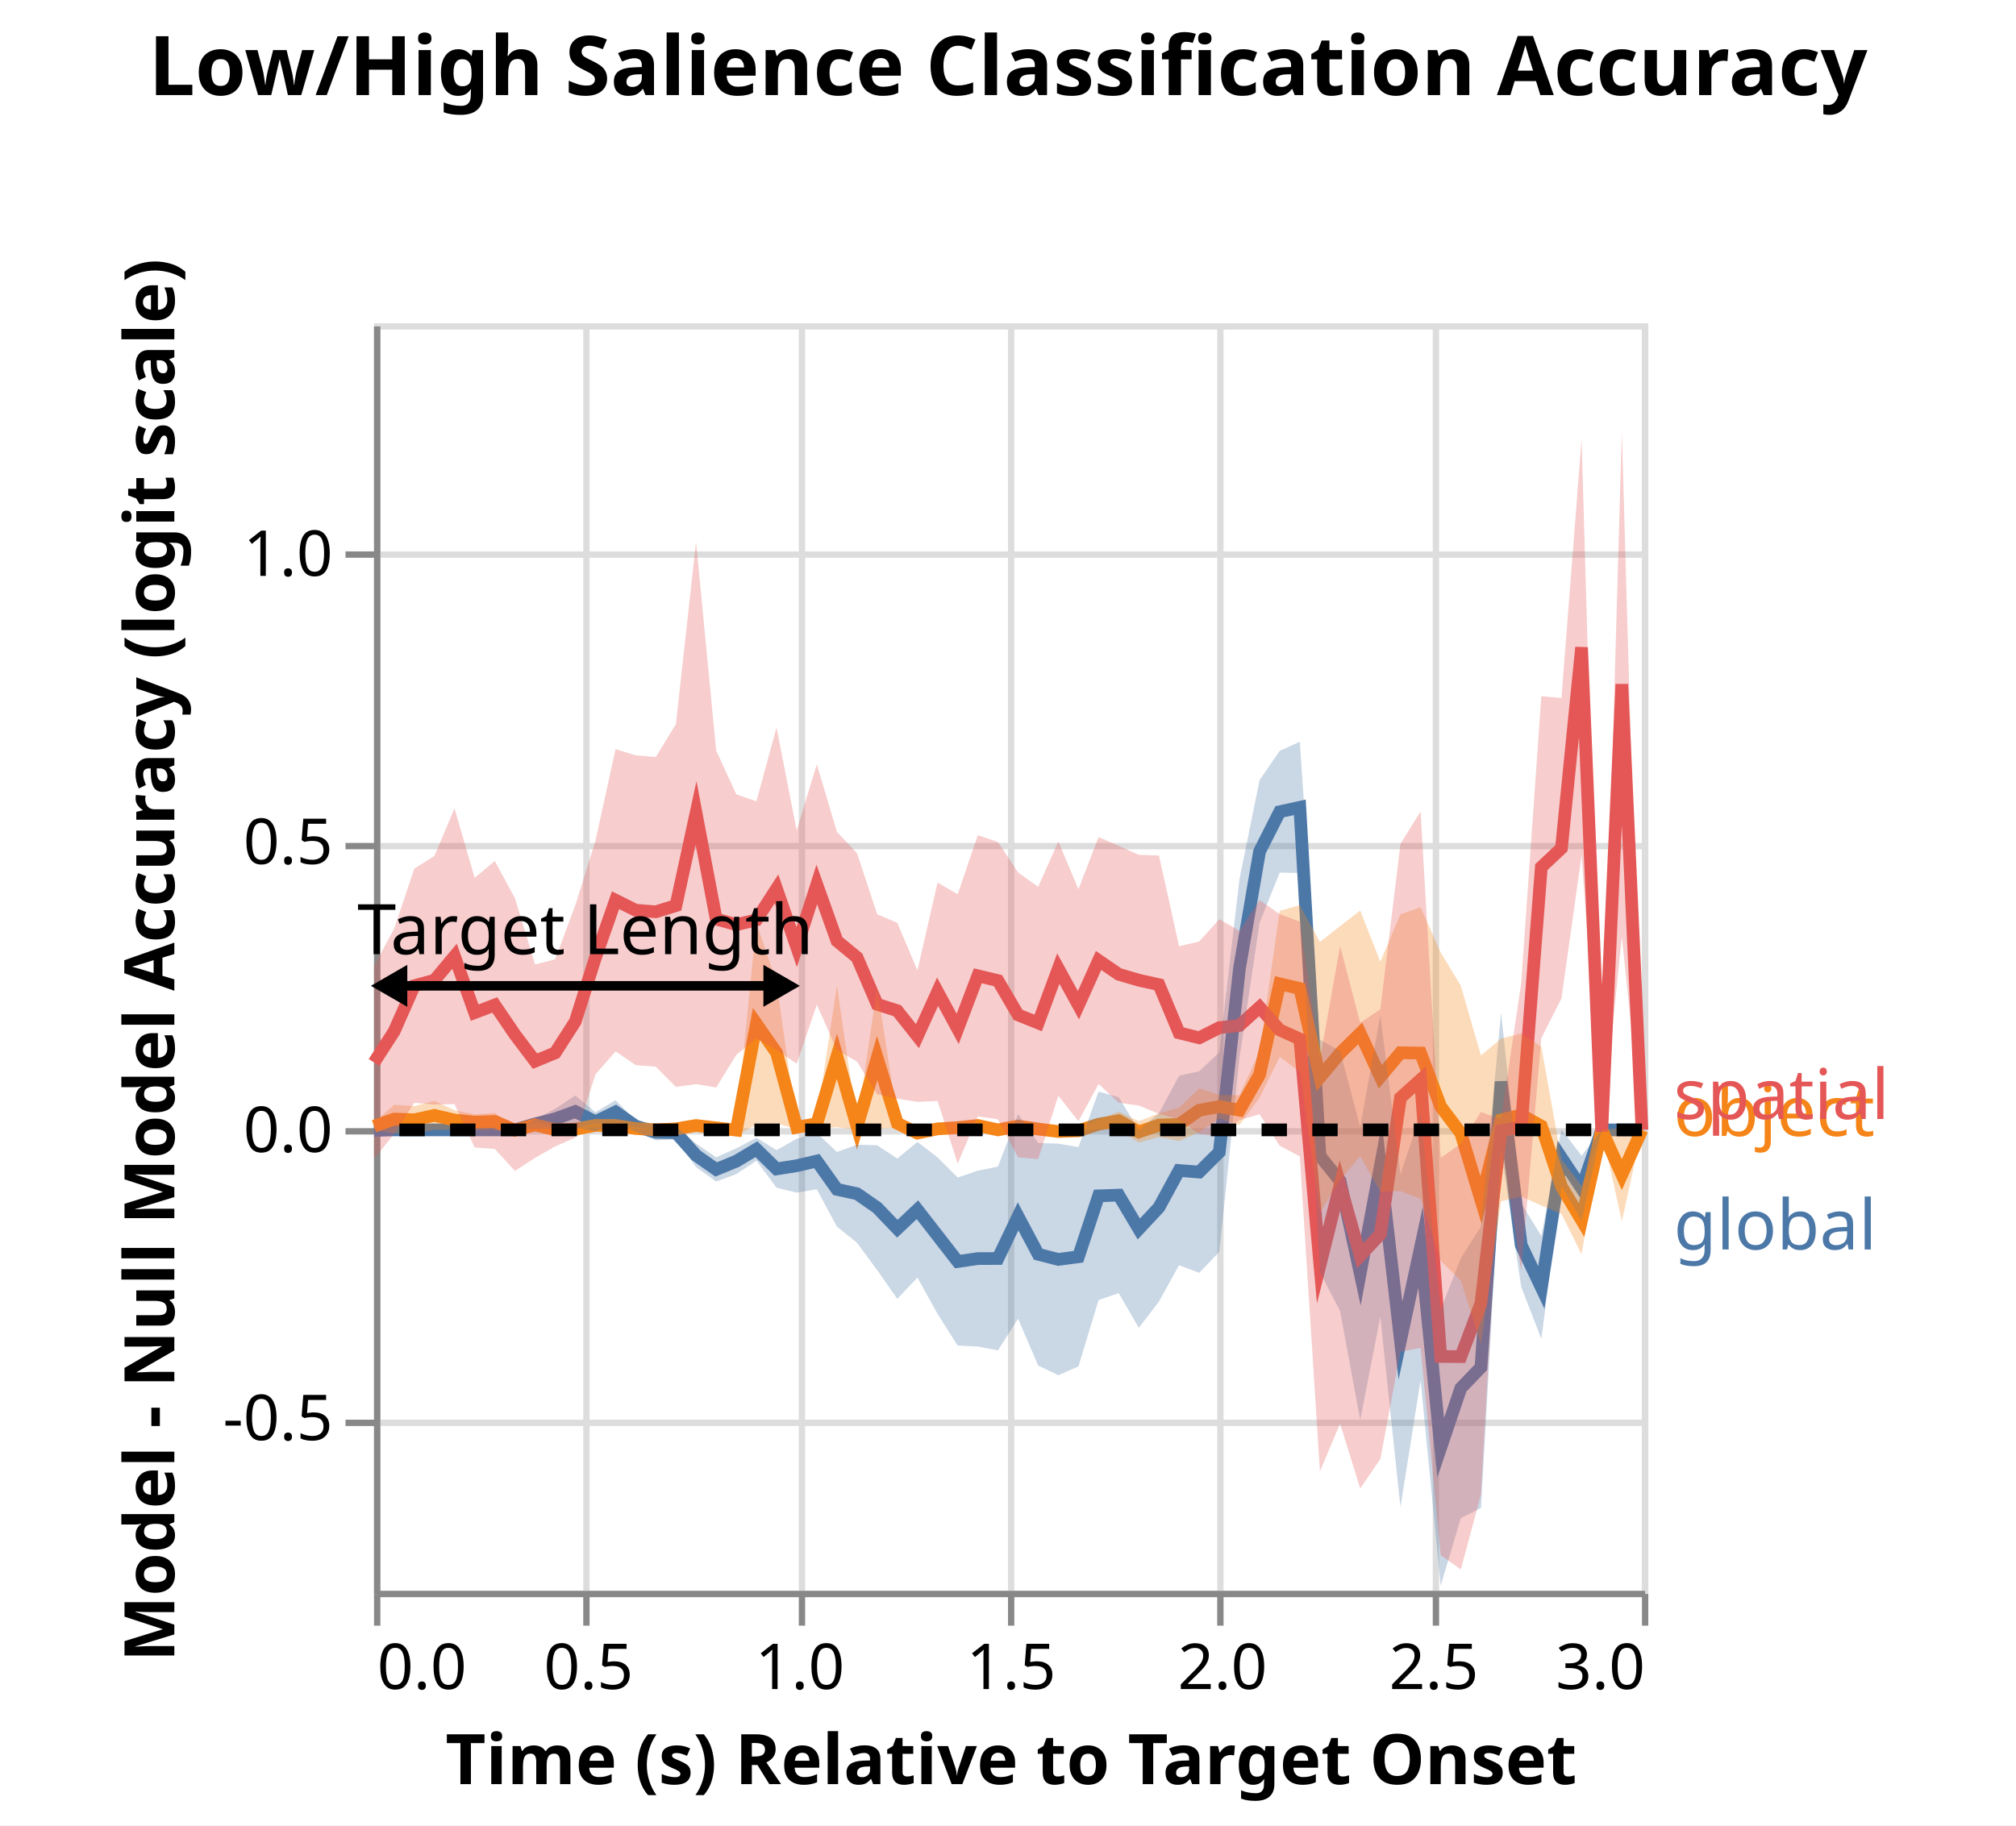
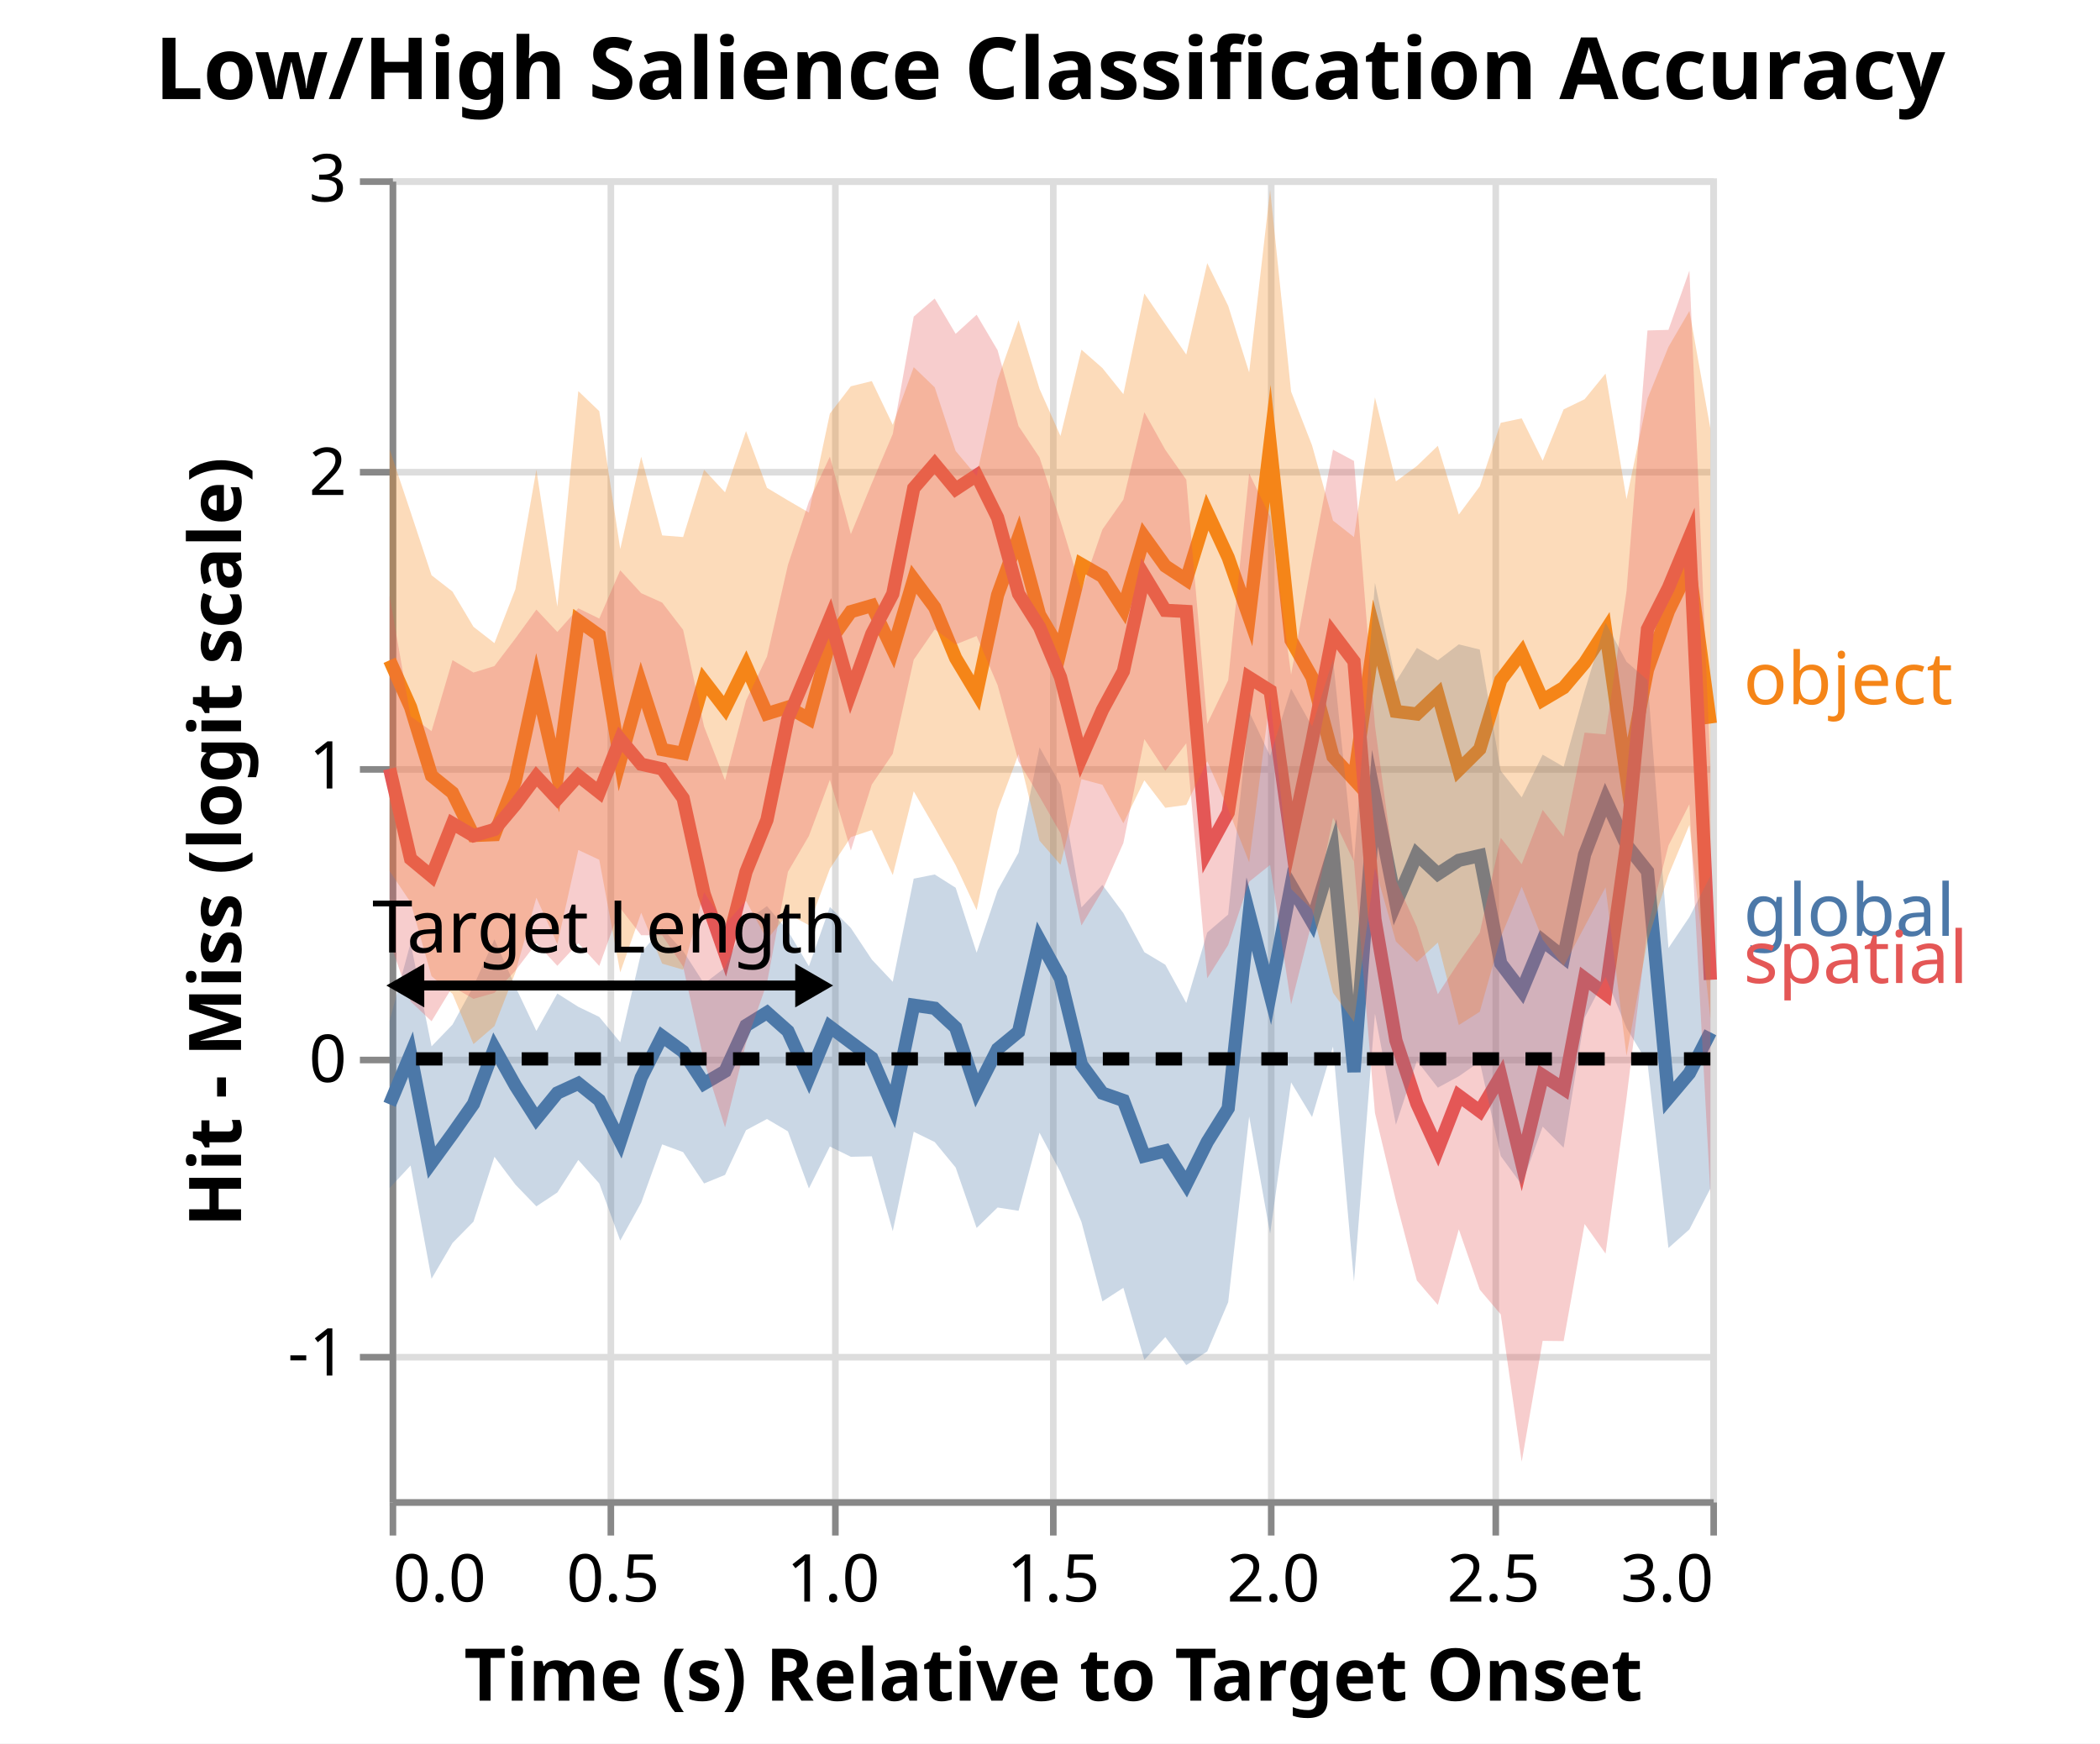
- <svg xmlns="http://www.w3.org/2000/svg" class="marks" width="318" height="288" viewBox="0 0 318 288" version="1.1">
-   <rect width="318" height="288" fill="white" />
-   <g fill="none" stroke-miterlimit="10" transform="translate(59,51)">
+ <svg xmlns="http://www.w3.org/2000/svg" class="marks" width="318" height="264" viewBox="0 0 318 264" version="1.1">
+   <rect width="318" height="264" fill="white" />
+   <g fill="none" stroke-miterlimit="10" transform="translate(59,27)">
    <g class="mark-group role-frame root" role="graphics-object" aria-roledescription="group mark container">
      <g transform="translate(0,0)">
        <path class="background" aria-hidden="true" d="M0.5,0.5h200v200h-200Z" stroke="#ddd" />
        <g>
          <g class="mark-group role-axis" aria-hidden="true">
            <g transform="translate(0.5,200.5)">
              <path class="background" aria-hidden="true" d="M0,0h0v0h0Z" pointer-events="none" />
              <g>
                <g class="mark-rule role-axis-grid" pointer-events="none">
                  <line transform="translate(0,-200)" x2="0" y2="200" stroke="#ddd" stroke-width="1" opacity="1" />
                  <line transform="translate(33,-200)" x2="0" y2="200" stroke="#ddd" stroke-width="1" opacity="1" />
                  <line transform="translate(67,-200)" x2="0" y2="200" stroke="#ddd" stroke-width="1" opacity="1" />
                  <line transform="translate(100,-200)" x2="0" y2="200" stroke="#ddd" stroke-width="1" opacity="1" />
                  <line transform="translate(133,-200)" x2="0" y2="200" stroke="#ddd" stroke-width="1" opacity="1" />
                  <line transform="translate(167,-200)" x2="0" y2="200" stroke="#ddd" stroke-width="1" opacity="1" />
                  <line transform="translate(200,-200)" x2="0" y2="200" stroke="#ddd" stroke-width="1" opacity="1" />
                </g>
              </g>
              <path class="foreground" aria-hidden="true" d="" pointer-events="none" display="none" />
            </g>
          </g>
          <g class="mark-group role-axis" aria-hidden="true">
            <g transform="translate(0.5,0.5)">
              <path class="background" aria-hidden="true" d="M0,0h0v0h0Z" pointer-events="none" />
              <g>
                <g class="mark-rule role-axis-grid" pointer-events="none">
-                   <line transform="translate(0,173)" x2="200" y2="0" stroke="#ddd" stroke-width="1" opacity="1" />
-                   <line transform="translate(0,127)" x2="200" y2="0" stroke="#ddd" stroke-width="1" opacity="1" />
-                   <line transform="translate(0,82)" x2="200" y2="0" stroke="#ddd" stroke-width="1" opacity="1" />
-                   <line transform="translate(0,36)" x2="200" y2="0" stroke="#ddd" stroke-width="1" opacity="1" />
+                   <line transform="translate(0,178)" x2="200" y2="0" stroke="#ddd" stroke-width="1" opacity="1" />
+                   <line transform="translate(0,133)" x2="200" y2="0" stroke="#ddd" stroke-width="1" opacity="1" />
+                   <line transform="translate(0,89)" x2="200" y2="0" stroke="#ddd" stroke-width="1" opacity="1" />
+                   <line transform="translate(0,44)" x2="200" y2="0" stroke="#ddd" stroke-width="1" opacity="1" />
+                   <line transform="translate(0,0)" x2="200" y2="0" stroke="#ddd" stroke-width="1" opacity="1" />
                </g>
              </g>
              <path class="foreground" aria-hidden="true" d="" pointer-events="none" display="none" />
            </g>
          </g>
          <g class="mark-group role-axis" role="graphics-symbol" aria-roledescription="axis" aria-label="X-axis titled 'Time (s) Relative to Target Onset' for a linear scale with values from 0.0 to 3.0">
            <g transform="translate(0.5,200.5)">
              <path class="background" aria-hidden="true" d="M0,0h0v0h0Z" pointer-events="none" />
              <g>
                <g class="mark-rule role-axis-tick" pointer-events="none">
                  <line transform="translate(0,0)" x2="0" y2="5" stroke="#888" stroke-width="1" opacity="1" />
                  <line transform="translate(33,0)" x2="0" y2="5" stroke="#888" stroke-width="1" opacity="1" />
                  <line transform="translate(67,0)" x2="0" y2="5" stroke="#888" stroke-width="1" opacity="1" />
                  <line transform="translate(100,0)" x2="0" y2="5" stroke="#888" stroke-width="1" opacity="1" />
                  <line transform="translate(133,0)" x2="0" y2="5" stroke="#888" stroke-width="1" opacity="1" />
                  <line transform="translate(167,0)" x2="0" y2="5" stroke="#888" stroke-width="1" opacity="1" />
                  <line transform="translate(200,0)" x2="0" y2="5" stroke="#888" stroke-width="1" opacity="1" />
                </g>
                <g class="mark-text role-axis-label" pointer-events="none">
                  <text text-anchor="start" transform="translate(0,15)" font-family="sans-serif" font-size="10px" fill="#000" opacity="1">0.0</text>
                  <text text-anchor="middle" transform="translate(33.33333,15)" font-family="sans-serif" font-size="10px" fill="#000" opacity="1">0.5</text>
                  <text text-anchor="middle" transform="translate(66.66667,15)" font-family="sans-serif" font-size="10px" fill="#000" opacity="1">1.0</text>
                  <text text-anchor="middle" transform="translate(100,15)" font-family="sans-serif" font-size="10px" fill="#000" opacity="1">1.5</text>
                  <text text-anchor="middle" transform="translate(133.3333,15)" font-family="sans-serif" font-size="10px" fill="#000" opacity="1">2.0</text>
                  <text text-anchor="middle" transform="translate(166.6667,15)" font-family="sans-serif" font-size="10px" fill="#000" opacity="1">2.5</text>
                  <text text-anchor="end" transform="translate(200,15)" font-family="sans-serif" font-size="10px" fill="#000" opacity="1">3.0</text>
                </g>
                <g class="mark-rule role-axis-domain" pointer-events="none">
                  <line transform="translate(0,0)" x2="200" y2="0" stroke="#888" stroke-width="1" opacity="1" />
                </g>
                <g class="mark-text role-axis-title" pointer-events="none">
                  <text text-anchor="middle" transform="translate(100,30)" font-family="sans-serif" font-size="11px" font-weight="bold" fill="#000" opacity="1">Time (s) Relative to Target Onset</text>
                </g>
              </g>
              <path class="foreground" aria-hidden="true" d="" pointer-events="none" display="none" />
            </g>
          </g>
-           <g class="mark-group role-axis" role="graphics-symbol" aria-roledescription="axis" aria-label="Y-axis titled 'Model - Null Model Accuracy (logit scale)' for a linear scale with values from -0.8 to 1.4">
+           <g class="mark-group role-axis" role="graphics-symbol" aria-roledescription="axis" aria-label="Y-axis titled 'Hit - Miss (logit scale)' for a linear scale with values from -2 to 3">
            <g transform="translate(0.5,0.5)">
              <path class="background" aria-hidden="true" d="M0,0h0v0h0Z" pointer-events="none" />
              <g>
                <g class="mark-rule role-axis-tick" pointer-events="none">
-                   <line transform="translate(0,173)" x2="-5" y2="0" stroke="#888" stroke-width="1" opacity="1" />
-                   <line transform="translate(0,127)" x2="-5" y2="0" stroke="#888" stroke-width="1" opacity="1" />
-                   <line transform="translate(0,82)" x2="-5" y2="0" stroke="#888" stroke-width="1" opacity="1" />
-                   <line transform="translate(0,36)" x2="-5" y2="0" stroke="#888" stroke-width="1" opacity="1" />
+                   <line transform="translate(0,178)" x2="-5" y2="0" stroke="#888" stroke-width="1" opacity="1" />
+                   <line transform="translate(0,133)" x2="-5" y2="0" stroke="#888" stroke-width="1" opacity="1" />
+                   <line transform="translate(0,89)" x2="-5" y2="0" stroke="#888" stroke-width="1" opacity="1" />
+                   <line transform="translate(0,44)" x2="-5" y2="0" stroke="#888" stroke-width="1" opacity="1" />
+                   <line transform="translate(0,0)" x2="-5" y2="0" stroke="#888" stroke-width="1" opacity="1" />
                </g>
                <g class="mark-text role-axis-label" pointer-events="none">
-                   <text text-anchor="end" transform="translate(-7,175.7273)" font-family="sans-serif" font-size="10px" fill="#000" opacity="1">-0.5</text>
-                   <text text-anchor="end" transform="translate(-7,130.2727)" font-family="sans-serif" font-size="10px" fill="#000" opacity="1">0.0</text>
-                   <text text-anchor="end" transform="translate(-7,84.81818)" font-family="sans-serif" font-size="10px" fill="#000" opacity="1">0.5</text>
-                   <text text-anchor="end" transform="translate(-7,39.36364)" font-family="sans-serif" font-size="10px" fill="#000" opacity="1">1.0</text>
+                   <text text-anchor="end" transform="translate(-7,180.7778)" font-family="sans-serif" font-size="10px" fill="#000" opacity="1">-1</text>
+                   <text text-anchor="end" transform="translate(-7,136.3333)" font-family="sans-serif" font-size="10px" fill="#000" opacity="1">0</text>
+                   <text text-anchor="end" transform="translate(-7,91.88889)" font-family="sans-serif" font-size="10px" fill="#000" opacity="1">1</text>
+                   <text text-anchor="end" transform="translate(-7,47.44444)" font-family="sans-serif" font-size="10px" fill="#000" opacity="1">2</text>
+                   <text text-anchor="end" transform="translate(-7,3)" font-family="sans-serif" font-size="10px" fill="#000" opacity="1">3</text>
                </g>
                <g class="mark-rule role-axis-domain" pointer-events="none">
                  <line transform="translate(0,200)" x2="0" y2="-200" stroke="#888" stroke-width="1" opacity="1" />
                </g>
                <g class="mark-text role-axis-title" pointer-events="none">
-                   <text text-anchor="middle" transform="translate(-30,100) rotate(-90) translate(0,-2)" font-family="sans-serif" font-size="11px" font-weight="bold" fill="#000" opacity="1">Model - Null Model Accuracy (logit scale)</text>
+                   <text text-anchor="middle" transform="translate(-21,100) rotate(-90) translate(0,-2)" font-family="sans-serif" font-size="11px" font-weight="bold" fill="#000" opacity="1">Hit - Miss (logit scale)</text>
                </g>
              </g>
              <path class="foreground" aria-hidden="true" d="" pointer-events="none" display="none" />
            </g>
          </g>
          <g class="mark-group role-scope layer_0_layer_0_pathgroup" role="graphics-object" aria-roledescription="group mark container">
            <g transform="translate(0,0)">
              <path class="background" aria-hidden="true" d="M0,0h200v200h-200Z" />
              <g>
                <g class="mark-line role-mark layer_0_layer_0_marks" role="graphics-object" aria-roledescription="line mark container">
-                   <path aria-label="condition: global; Time (s) Relative to Target Onset: 0; Model - Null Model Accuracy (logit scale): -0.000859405466116" role="graphics-symbol" aria-roledescription="line mark" d="M0,127.351L3.175,127.273L6.349,127.273L9.524,127.273L12.698,127.273L15.873,127.273L19.048,127.273L22.222,127.273L25.397,126.333L28.571,125.531L31.746,124.381L34.921,125.983L38.095,124.443L41.27,126.679L44.444,127.659L47.619,127.713L50.794,131.29L53.968,133.515L57.143,132.215L60.317,130.326L63.492,133.433L66.667,132.929L69.841,132.191L73.016,136.653L76.19,137.348L79.365,139.552L82.54,142.865L85.714,139.875L88.889,143.96L92.063,148.045L95.238,147.581L98.413,147.567L101.587,140.923L104.762,146.9L107.937,147.714L111.111,147.289L114.286,137.682L117.46,137.569L120.635,142.906L123.81,139.508L126.984,133.678L130.159,133.929L133.333,130.776L136.508,101.821L139.683,83.341L142.857,77.077L146.032,76.382L149.206,131.391L152.381,135.328L155.556,149.936L158.73,132.992L161.905,160.53L165.079,145.776L168.254,177.416L171.429,168.028L174.603,164.729L177.778,119.667L180.952,145.451L184.127,152.132L187.302,131.687L190.476,136.488L193.651,127.273L196.825,127.273L200,127.273" stroke="#4c78a8" stroke-width="2" />
+                   <path aria-label="condition: global; Time (s) Relative to Target Onset: 0; Hit - Miss (logit scale): -0.154862916733" role="graphics-symbol" aria-roledescription="line mark" d="M0,140.216L3.175,132.619L6.349,149.028L9.524,144.67L12.698,140.147L15.873,131.694L19.048,137.386L22.222,142.377L25.397,138.497L28.571,137.041L31.746,139.585L34.921,145.831L38.095,136.17L41.27,129.907L44.444,132.219L47.619,137.066L50.794,135.209L53.968,128.284L57.143,126.316L60.317,129.132L63.492,136.13L66.667,128.462L69.841,130.832L73.016,133.185L76.19,140.537L79.365,125.202L82.54,125.664L85.714,128.598L88.889,138.092L92.063,131.832L95.238,129.221L98.413,115.333L101.587,121.153L104.762,134.208L107.937,138.516L111.111,139.625L114.286,148.038L117.46,147.262L120.635,152.285L123.81,145.911L126.984,140.816L130.159,111.41L133.333,123.64L136.508,107.082L139.683,112.567L142.857,102.147L146.032,135.306L149.206,93.867L152.381,109.765L155.556,102.359L158.73,105.329L161.905,103.266L165.079,102.55L168.254,118.877L171.429,123.05L174.603,115.427L177.778,117.948L180.952,102.387L184.127,94.1L187.302,100.931L190.476,104.939L193.651,139.259L196.825,135.497L200,129.3" stroke="#4c78a8" stroke-width="2" />
                </g>
              </g>
              <path class="foreground" aria-hidden="true" d="" display="none" />
            </g>
            <g transform="translate(0,0)">
              <path class="background" aria-hidden="true" d="M0,0h200v200h-200Z" />
              <g>
                <g class="mark-line role-mark layer_0_layer_0_marks" role="graphics-object" aria-roledescription="line mark container">
-                   <path aria-label="condition: object; Time (s) Relative to Target Onset: 0; Model - Null Model Accuracy (logit scale): 0.00628156274514" role="graphics-symbol" aria-roledescription="line mark" d="M0,126.702L3.175,125.571L6.349,125.675L9.524,124.988L12.698,125.724L15.873,126.044L19.048,125.937L22.222,127.316L25.397,126.484L28.571,127.243L31.746,127.169L34.921,126.564L38.095,126.582L41.27,127.051L44.444,127.273L47.619,127.112L50.794,126.582L53.968,126.952L57.143,127.313L60.317,110.554L63.492,115.113L66.667,126.867L69.841,126.302L73.016,115.687L76.19,126.759L79.365,115.93L82.54,126.231L85.714,127.78L88.889,127.112L92.063,126.921L95.238,126.577L98.413,127.273L101.587,126.667L104.762,127.148L107.937,127.528L111.111,127.411L114.286,126.381L117.46,125.836L120.635,127.597L123.81,126.519L126.984,126.405L130.159,124.18L133.333,123.601L136.508,124.152L139.683,118.568L142.857,104.225L146.032,104.969L149.206,118.969L152.381,115.165L155.556,112.045L158.73,118.894L161.905,115.101L165.079,115.157L168.254,123.595L171.429,127.809L174.603,138.318L177.778,125.703L180.952,124.927L184.127,126.673L187.302,136.214L190.476,141.512L193.651,127.273L196.825,134.332L200,127.273" stroke="#f58518" stroke-width="2" />
+                   <path aria-label="condition: object; Time (s) Relative to Target Onset: 0; Hit - Miss (logit scale): 1.35813330154" role="graphics-symbol" aria-roledescription="line mark" d="M0,72.972L3.175,80.077L6.349,90.456L9.524,93.033L12.698,99.502L15.873,99.374L19.048,91.224L22.222,76.51L25.397,90.407L28.571,66.961L31.746,69.219L34.921,88.185L38.095,76.678L41.27,86.487L44.444,87.071L47.619,76.117L50.794,80.249L53.968,73.832L57.143,81.062L60.317,80.074L63.492,81.852L66.667,70.087L69.841,65.618L73.016,64.695L76.19,71.41L79.365,60.703L82.54,64.974L85.714,72.648L88.889,77.936L92.063,63.09L95.238,54.336L98.413,66.088L101.587,71.476L104.762,58.455L107.937,60.277L111.111,65.172L114.286,54.294L117.46,58.704L120.635,60.783L123.81,50.55L126.984,57.418L130.159,66.473L133.333,40.147L136.508,69.943L139.683,75.57L142.857,87.569L146.032,91.03L149.206,68.775L152.381,80.719L155.556,81.11L158.73,78.107L161.905,89.563L165.079,86.416L168.254,75.971L171.429,71.8L174.603,79.007L177.778,77.126L180.952,73.375L184.127,68.456L187.302,90.721L190.476,74.418L193.651,65.525L196.825,58.996L200,82.557" stroke="#f58518" stroke-width="2" />
                </g>
              </g>
              <path class="foreground" aria-hidden="true" d="" display="none" />
            </g>
            <g transform="translate(0,0)">
              <path class="background" aria-hidden="true" d="M0,0h200v200h-200Z" />
              <g>
                <g class="mark-line role-mark layer_0_layer_0_marks" role="graphics-object" aria-roledescription="line mark container">
-                   <path aria-label="condition: spatial; Time (s) Relative to Target Onset: 0; Model - Null Model Accuracy (logit scale): 0.116996528521" role="graphics-symbol" aria-roledescription="line mark" d="M0,116.637L3.175,111.718L6.349,104.529L9.524,103.667L12.698,99.877L15.873,108.775L19.048,107.564L22.222,112.237L25.397,116.432L28.571,115.12L31.746,110.168L34.921,100.106L38.095,91.037L41.27,92.618L44.444,92.866L47.619,91.884L50.794,77.272L53.968,94.008L57.143,94.891L60.317,94.136L63.492,89.229L66.667,98.434L69.841,88.551L73.016,97.454L76.19,100.066L79.365,107.456L82.54,108.474L85.714,112.483L88.889,105.48L92.063,111.341L95.238,102.962L98.413,103.722L101.587,109.13L104.762,110.406L107.937,101.826L111.111,107.605L114.286,100.547L117.46,102.72L120.635,103.656L123.81,104.361L126.984,111.96L130.159,112.747L133.333,111.144L136.508,110.798L139.683,107.92L142.857,111.506L146.032,112.934L149.206,148.648L152.381,135.948L155.556,147.115L158.73,143.731L161.905,122.211L165.079,119.347L168.254,163.026L171.429,163.046L174.603,154.617L177.778,127.381L180.952,126.834L184.127,85.814L187.302,82.831L190.476,51.148L193.651,127.543L196.825,56.953L200,127.273" stroke="#e45756" stroke-width="2" />
+                   <path aria-label="condition: spatial; Time (s) Relative to Target Onset: 0; Hit - Miss (logit scale): 0.988546187222" role="graphics-symbol" aria-roledescription="line mark" d="M0,89.398L3.175,103.038L6.349,105.671L9.524,97.679L12.698,99.539L15.873,98.595L19.048,94.819L22.222,90.559L25.397,93.964L28.571,90.46L31.746,92.959L34.921,84.925L38.095,88.713L41.27,89.428L44.444,93.863L47.619,108.34L50.794,117.432L53.968,105.003L57.143,97.125L60.317,81.771L63.492,74.253L66.667,66.611L69.841,77.835L73.016,68.98L76.19,62.923L79.365,46.916L82.54,43.248L85.714,47.06L88.889,44.976L92.063,51.381L95.238,62.904L98.413,67.944L101.587,75.534L104.762,87.743L107.937,80.506L111.111,74.642L114.286,60.162L117.46,65.417L120.635,65.582L123.81,101.867L126.984,96.034L130.159,75.59L133.333,77.585L136.508,100.119L139.683,85.163L142.857,68.947L146.032,73.144L149.206,112.207L152.381,130.544L155.556,140.115L158.73,147.061L161.905,138.915L165.079,141.25L168.254,135.935L171.429,149.09L174.603,135.825L177.778,137.874L180.952,121.129L184.127,123.509L187.302,100.88L190.476,68.255L193.651,61.989L196.825,54.368L200,121.358" stroke="#e45756" stroke-width="2" />
                </g>
              </g>
              <path class="foreground" aria-hidden="true" d="" display="none" />
            </g>
          </g>
          <g class="mark-group role-scope layer_0_layer_1_layer_0_pathgroup" role="graphics-object" aria-roledescription="group mark container">
            <g transform="translate(0,0)">
              <path class="background" aria-hidden="true" d="M0,0h200v200h-200Z" />
              <g>
                <g class="mark-area role-mark layer_0_layer_1_layer_0_marks" role="graphics-object" aria-roledescription="area mark container">
-                   <path aria-label="Model - Null Model Accuracy (logit scale): -0.00171881093223; upper_hitvmiss: 2.16840434497e-19; condition: global; Time (s) Relative to Target Onset: 0; Mean of hitvmiss: -0.000859405466116; Mean + stderr of hitvmiss: 2.16840434497e-19; Mean - stderr of hitvmiss: -0.00171881093223" role="graphics-symbol" aria-roledescription="errorband" d="M0,127.429L3.175,127.273L6.349,127.273L9.524,127.273L12.698,127.273L15.873,127.273L19.048,127.273L22.222,127.273L25.397,127.066L28.571,127.117L31.746,126.91L34.921,127.478L38.095,126.294L41.27,127.535L44.444,128.916L47.619,128.767L50.794,133.139L53.968,135.428L57.143,134.248L60.317,132.143L63.492,136.397L66.667,137.174L69.841,136.642L73.016,142.537L76.19,145.084L79.365,149.399L82.54,153.929L85.714,150.573L88.889,156.31L92.063,161.302L95.238,161.457L98.413,162.061L101.587,157.073L104.762,164.457L107.937,165.982L111.111,164.589L114.286,154.123L117.46,153.023L120.635,158.504L123.81,154.356L126.984,148.62L130.159,149.827L133.333,146.517L136.508,115.9L139.683,94.583L142.857,86.68L146.032,86.729L149.206,149.735L152.381,155.852L155.556,173.039L158.73,156.763L161.905,186.774L165.079,166.788L168.254,199.194L171.429,188.525L174.603,186.935L177.778,130.558L180.952,152.042L184.127,160.245L187.302,136.167L190.476,141.624L193.651,127.273L196.825,127.273L200,127.273L200,127.273L196.825,127.273L193.651,127.273L190.476,131.352L187.302,127.208L184.127,144.02L180.952,138.861L177.778,108.777L174.603,142.524L171.429,147.531L168.254,155.638L165.079,124.763L161.905,134.287L158.73,109.22L155.556,126.833L152.381,114.804L149.206,113.048L146.032,66.035L142.857,67.474L139.683,72.098L136.508,87.742L133.333,115.035L130.159,118.032L126.984,118.736L123.81,124.66L120.635,127.308L117.46,122.114L114.286,121.241L111.111,129.989L107.937,129.446L104.762,129.344L101.587,124.772L98.413,133.072L95.238,133.706L92.063,134.789L88.889,131.61L85.714,129.177L82.54,131.801L79.365,129.704L76.19,129.613L73.016,130.769L69.841,127.741L66.667,128.685L63.492,130.469L60.317,128.509L57.143,130.183L53.968,131.601L50.794,129.442L47.619,126.66L44.444,126.403L41.27,125.823L38.095,122.592L34.921,124.487L31.746,121.853L28.571,123.945L25.397,125.6L22.222,127.273L19.048,127.273L15.873,127.273L12.698,127.273L9.524,127.273L6.349,127.273L3.175,127.273L0,127.273Z" fill="#4c78a8" opacity="0.3" />
+                   <path aria-label="Hit - Miss (logit scale): -0.440004541101; upper_hitvmiss: 0.130278707635; condition: global; Time (s) Relative to Target Onset: 0; Mean of hitvmiss: -0.154862916733; Mean + stderr of hitvmiss: 0.130278707635; Mean - stderr of hitvmiss: -0.440004541101" role="graphics-symbol" aria-roledescription="errorband" d="M0,152.889L3.175,149.474L6.349,166.624L9.524,161.201L12.698,157.975L15.873,148.152L19.048,152.37L22.222,155.657L25.397,153.557L28.571,148.634L31.746,152.191L34.921,160.846L38.095,155.101L41.27,146.275L44.444,147.448L47.619,152.193L50.794,150.891L53.968,144.127L57.143,142.433L60.317,144.305L63.492,152.949L66.667,146.599L69.841,148.155L73.016,148.081L76.19,159.414L79.365,144.363L82.54,145.92L85.714,149.779L88.889,158.93L92.063,155.834L95.238,156.334L98.413,144.51L101.587,150.475L104.762,158.017L107.937,170.049L111.111,167.989L114.286,178.904L117.46,175.45L120.635,179.696L123.81,177.627L126.984,170.161L130.159,142.057L133.333,159.817L136.508,136.884L139.683,142.137L142.857,131.461L146.032,167.055L149.206,126.48L152.381,143.302L155.556,133.614L158.73,137.686L161.905,135.964L165.079,133.752L168.254,148.038L171.429,152.375L174.603,143.59L177.778,146.788L180.952,127.11L184.127,120.916L187.302,128.663L190.476,133.907L193.651,161.962L196.825,159.148L200,152.956L200,105.644L196.825,111.846L193.651,116.556L190.476,75.97L187.302,73.198L184.127,67.284L180.952,77.664L177.778,89.107L174.603,87.264L171.429,93.725L168.254,89.716L165.079,71.349L161.905,70.569L158.73,72.972L155.556,71.104L152.381,76.228L149.206,61.254L146.032,103.557L142.857,72.833L139.683,82.996L136.508,77.281L133.333,87.463L130.159,80.763L126.984,111.472L123.81,114.195L120.635,124.875L117.46,119.073L114.286,117.172L111.111,111.26L107.937,106.983L104.762,110.399L101.587,91.832L98.413,86.156L95.238,102.108L92.063,107.829L88.889,117.254L85.714,107.417L82.54,105.408L79.365,106.041L76.19,121.66L73.016,118.29L69.841,113.509L66.667,110.325L63.492,119.311L60.317,113.958L57.143,110.2L53.968,112.442L50.794,119.527L47.619,121.94L44.444,116.99L41.27,113.538L38.095,117.24L34.921,130.815L31.746,126.979L28.571,125.448L25.397,123.437L22.222,129.097L19.048,122.402L15.873,115.236L12.698,122.319L9.524,128.139L6.349,131.431L3.175,115.763L0,127.543Z" fill="#4c78a8" opacity="0.3" />
                </g>
              </g>
              <path class="foreground" aria-hidden="true" d="" display="none" />
            </g>
            <g transform="translate(0,0)">
              <path class="background" aria-hidden="true" d="M0,0h200v200h-200Z" />
              <g>
                <g class="mark-area role-mark layer_0_layer_1_layer_0_marks" role="graphics-object" aria-roledescription="area mark container">
-                   <path aria-label="Model - Null Model Accuracy (logit scale): -8.67361737988e-19; upper_hitvmiss: 0.0125631254903; condition: object; Time (s) Relative to Target Onset: 0; Mean of hitvmiss: 0.00628156274514; Mean + stderr of hitvmiss: 0.0125631254903; Mean - stderr of hitvmiss: -8.67361737988e-19" role="graphics-symbol" aria-roledescription="errorband" d="M0,127.273L3.175,127.823L6.349,127.825L9.524,127.273L12.698,127.273L15.873,127.273L19.048,127.273L22.222,127.458L25.397,126.944L28.571,127.435L31.746,127.375L34.921,126.902L38.095,127.087L41.27,127.273L44.444,127.273L47.619,127.224L50.794,127.053L53.968,127.241L57.143,128.077L60.317,126.474L63.492,126.252L66.667,127.139L69.841,127.074L73.016,126.844L76.19,127.273L79.365,127.094L82.54,126.989L85.714,128.55L88.889,127.224L92.063,127.434L95.238,126.991L98.413,127.273L101.587,127.19L104.762,127.361L107.937,127.869L111.111,127.719L114.286,127.072L117.46,127.287L120.635,129.283L123.81,128.383L126.984,129.047L130.159,127.639L133.333,125.448L136.508,126.505L139.683,122.187L142.857,115.732L146.032,118.131L149.206,140.317L152.381,135.202L155.556,131.423L158.73,137.043L161.905,136.931L165.079,138.164L168.254,147.901L171.429,151.069L174.603,161.111L177.778,138.535L180.952,137.795L184.127,139.195L187.302,140.525L190.476,146.92L193.651,127.273L196.825,141.683L200,127.273L200,127.273L196.825,126.98L193.651,127.273L190.476,136.103L187.302,131.903L184.127,114.151L180.952,112.059L177.778,112.871L174.603,115.525L171.429,104.549L168.254,99.289L165.079,92.15L161.905,93.271L158.73,100.745L155.556,92.667L152.381,95.128L149.206,97.622L146.032,91.806L142.857,92.718L139.683,114.949L136.508,121.799L133.333,121.755L130.159,120.72L126.984,123.762L123.81,124.654L120.635,125.911L117.46,124.385L114.286,125.691L111.111,127.104L107.937,127.188L104.762,126.935L101.587,126.144L98.413,127.273L95.238,126.163L92.063,126.407L88.889,127.001L85.714,127.01L82.54,125.474L79.365,104.767L76.19,126.244L73.016,104.53L69.841,125.529L66.667,126.595L63.492,103.975L60.317,94.635L57.143,126.548L53.968,126.663L50.794,126.11L47.619,127.001L44.444,127.273L41.27,126.829L38.095,126.078L34.921,126.227L31.746,126.963L28.571,127.05L25.397,126.024L22.222,127.175L19.048,124.601L15.873,124.816L12.698,124.175L9.524,122.704L6.349,123.525L3.175,123.318L0,126.131Z" fill="#f58518" opacity="0.3" />
+                   <path aria-label="Hit - Miss (logit scale): 0.639700711599; upper_hitvmiss: 2.07656589149; condition: object; Time (s) Relative to Target Onset: 0; Mean of hitvmiss: 1.35813330154; Mean + stderr of hitvmiss: 2.07656589149; Mean - stderr of hitvmiss: 0.639700711599" role="graphics-symbol" aria-roledescription="errorband" d="M0,104.902L3.175,109.623L6.349,120.809L9.524,123.486L12.698,131.096L15.873,128.365L19.048,120.241L22.222,108.916L25.397,115.951L28.571,101.702L31.746,103.181L34.921,120.231L38.095,111.199L41.27,118.908L44.444,119.824L47.619,108.106L50.794,112.947L53.968,109.391L57.143,115.259L60.317,111.382L63.492,113.087L66.667,104.547L69.841,99.745L73.016,98.685L76.19,105.497L79.365,92.814L82.54,98.3L85.714,104.005L88.889,110.806L92.063,95.687L95.238,87.18L98.413,100.298L101.587,103.935L104.762,90.967L107.937,91.825L111.111,97.659L114.286,91.15L117.46,95.31L120.635,94.877L123.81,88.258L126.984,95.523L130.159,103.554L133.333,78.546L136.508,107.595L139.683,110.699L142.857,123.309L146.032,127.736L149.206,104.37L152.381,115.55L155.556,118.662L158.73,115.713L161.905,128.209L165.079,126.194L168.254,114.923L171.429,107.254L174.603,115.256L177.778,119.264L180.952,113.299L184.127,107.351L187.302,132.857L190.476,115.456L193.651,105.522L196.825,97.91L200,127.231L200,37.884L196.825,20.082L193.651,25.527L190.476,33.38L187.302,48.585L184.127,29.56L180.952,33.452L177.778,34.988L174.603,42.758L171.429,36.345L168.254,37.019L165.079,46.637L161.905,50.917L158.73,40.501L155.556,43.559L152.381,45.888L149.206,33.179L146.032,54.323L142.857,51.829L139.683,40.442L136.508,32.29L133.333,1.748L130.159,29.392L126.984,19.313L123.81,12.841L120.635,26.688L117.46,22.098L114.286,17.439L111.111,32.685L107.937,28.729L104.762,25.944L101.587,39.016L98.413,31.878L95.238,21.492L92.063,30.493L88.889,45.065L85.714,41.292L82.54,31.648L79.365,28.591L76.19,37.324L73.016,30.704L69.841,31.49L66.667,35.627L63.492,50.618L60.317,48.766L57.143,46.865L53.968,38.273L50.794,47.551L47.619,44.127L44.444,54.318L41.27,54.065L38.095,42.157L34.921,56.139L31.746,35.257L28.571,32.219L25.397,64.862L22.222,44.105L19.048,62.208L15.873,70.383L12.698,67.908L9.524,62.58L6.349,60.102L3.175,50.531L0,41.042Z" fill="#f58518" opacity="0.3" />
                </g>
              </g>
              <path class="foreground" aria-hidden="true" d="" display="none" />
            </g>
            <g transform="translate(0,0)">
              <path class="background" aria-hidden="true" d="M0,0h200v200h-200Z" />
              <g>
                <g class="mark-area role-mark layer_0_layer_1_layer_0_marks" role="graphics-object" aria-roledescription="area mark container">
-                   <path aria-label="Model - Null Model Accuracy (logit scale): -0.0505394439411; upper_hitvmiss: 0.284532500982; condition: spatial; Time (s) Relative to Target Onset: 0; Mean of hitvmiss: 0.116996528521; Mean + stderr of hitvmiss: 0.284532500982; Mean - stderr of hitvmiss: -0.0505394439411" role="graphics-symbol" aria-roledescription="errorband" d="M0,131.867L3.175,127.897L6.349,122.994L9.524,123.273L12.698,123.205L15.873,130.045L19.048,130.28L22.222,133.742L25.397,131.689L28.571,129.881L31.746,128.494L34.921,118.528L38.095,114.877L41.27,117.048L44.444,117.298L47.619,120.5L50.794,120.051L53.968,120.581L57.143,115.444L60.317,112.841L63.492,114.667L66.667,116.833L69.841,107.518L73.016,114.659L76.19,116.501L79.365,121.657L82.54,122.343L85.714,122.849L88.889,122.71L92.063,132.585L95.238,125.145L98.413,125.597L101.587,131.607L104.762,131.875L107.937,121.883L111.111,125.909L114.286,120.021L117.46,122.984L120.635,123.438L123.81,124.739L126.984,125.617L130.159,127.944L133.333,128.251L136.508,125.722L139.683,124.813L142.857,129.779L146.032,131.461L149.206,181.157L152.381,173.605L155.556,183.853L158.73,179.212L161.905,162.263L165.079,161.666L168.254,194.381L171.429,196.62L174.603,184.797L177.778,129.143L180.952,149.558L184.127,112.786L187.302,106.529L190.476,83.984L193.651,127.812L196.825,96.803L200,127.273L200,127.273L196.825,17.104L193.651,127.273L190.476,18.312L187.302,59.134L184.127,58.841L180.952,104.109L177.778,125.62L174.603,124.438L171.429,129.472L168.254,131.671L165.079,77.027L161.905,82.16L158.73,108.249L155.556,110.377L152.381,98.292L149.206,116.138L146.032,94.408L142.857,93.233L139.683,91.027L136.508,95.874L133.333,94.037L130.159,97.55L126.984,98.304L123.81,83.983L120.635,83.875L117.46,82.456L114.286,81.073L111.111,89.301L107.937,81.769L104.762,88.937L101.587,86.652L98.413,81.848L95.238,80.779L92.063,90.097L88.889,88.251L85.714,102.117L82.54,94.606L79.365,93.255L76.19,83.632L73.016,80.248L69.841,69.584L66.667,80.035L63.492,63.791L60.317,75.431L57.143,74.338L53.968,67.434L50.794,34.492L47.619,63.269L44.444,68.435L41.27,68.187L38.095,67.197L34.921,81.684L31.746,91.842L28.571,100.36L25.397,101.174L22.222,90.732L19.048,84.847L15.873,87.506L12.698,76.549L9.524,84.06L6.349,86.063L3.175,95.539L0,101.406Z" fill="#e45756" opacity="0.3" />
+                   <path aria-label="Hit - Miss (logit scale): 0.400061841779; upper_hitvmiss: 1.57703053267; condition: spatial; Time (s) Relative to Target Onset: 0; Mean of hitvmiss: 0.988546187222; Mean + stderr of hitvmiss: 1.57703053267; Mean - stderr of hitvmiss: 0.400061841779" role="graphics-symbol" aria-roledescription="errorband" d="M0,115.553L3.175,124.63L6.349,127.637L9.524,122.404L12.698,124.242L15.873,123.341L19.048,119.969L22.222,115.817L25.397,119.237L28.571,115.814L31.746,119.258L34.921,110.5L38.095,114.611L41.27,114.615L44.444,119.358L47.619,133.651L50.794,143.711L53.968,130.93L57.143,121.832L60.317,104.998L63.492,99.572L66.667,91.072L69.841,101.788L73.016,91.784L76.19,87.13L79.365,72.891L82.54,68.297L85.714,70.573L88.889,69.3L92.063,76.738L95.238,88.293L98.413,93.616L101.587,99.155L104.762,113.139L107.937,107.841L111.111,100.64L114.286,84.908L117.46,89.726L120.635,85.531L123.81,121.132L126.984,116.076L130.159,106.504L133.333,103.96L136.508,125.086L139.683,112.544L142.857,96.803L146.032,103.495L149.206,141.51L152.381,154.797L155.556,166.893L158.73,170.584L161.905,159.133L165.079,168.277L168.254,172.02L171.429,194.324L174.603,176.022L177.778,176.06L180.952,158.33L184.127,162.813L187.302,139.248L190.476,113.474L193.651,101.032L196.825,94.761L200,153.781L200,88.934L196.825,13.974L193.651,22.946L190.476,23.035L187.302,62.511L184.127,84.205L180.952,83.927L177.778,99.687L174.603,95.629L171.429,103.856L168.254,99.85L165.079,114.223L161.905,118.696L158.73,123.538L155.556,113.338L152.381,106.291L149.206,82.903L146.032,42.792L142.857,41.09L139.683,57.783L136.508,75.153L133.333,51.211L130.159,44.676L126.984,75.992L123.81,82.602L120.635,45.633L117.46,41.108L114.286,35.416L111.111,48.644L107.937,53.172L104.762,62.346L101.587,51.913L98.413,42.272L95.238,37.515L92.063,26.025L88.889,20.651L85.714,23.548L82.54,18.199L79.365,20.94L76.19,38.717L73.016,46.176L69.841,53.881L66.667,42.151L63.492,48.935L60.317,58.544L57.143,72.418L53.968,79.077L50.794,91.153L47.619,83.028L44.444,68.369L41.27,64.241L38.095,62.815L34.921,59.35L31.746,66.66L28.571,65.107L25.397,68.691L22.222,65.301L19.048,69.668L15.873,73.849L12.698,74.837L9.524,72.955L6.349,83.705L3.175,81.446L0,63.243Z" fill="#e45756" opacity="0.3" />
                </g>
              </g>
              <path class="foreground" aria-hidden="true" d="" display="none" />
            </g>
          </g>
          <g class="mark-text role-mark layer_0_layer_2_marks" role="graphics-object" aria-roledescription="text mark container">
-             <text aria-label="condition: global; Mean of hitvmiss: -0.17453376837" role="graphics-symbol" aria-roledescription="text mark" text-anchor="start" transform="translate(205,146.1394)" font-family="sans-serif" font-size="11px" fill="#4c78a8">global</text>
-             <text aria-label="condition: object; Mean of hitvmiss: 0.0224384098633" role="graphics-symbol" aria-roledescription="text mark" text-anchor="start" transform="translate(205,128.2329)" font-family="sans-serif" font-size="11px" fill="#f58518">object</text>
-             <text aria-label="condition: spatial; Mean of hitvmiss: 0.0518757490058" role="graphics-symbol" aria-roledescription="text mark" text-anchor="start" transform="translate(205,125.5568)" font-family="sans-serif" font-size="11px" fill="#e45756">spatial</text>
+             <text aria-label="condition: global; Mean of hitvmiss: 0.486816044368" role="graphics-symbol" aria-roledescription="text mark" text-anchor="start" transform="translate(205,114.6971)" font-family="sans-serif" font-size="11px" fill="#4c78a8">global</text>
+             <text aria-label="condition: object; Mean of hitvmiss: 1.27591658484" role="graphics-symbol" aria-roledescription="text mark" text-anchor="start" transform="translate(205,79.62593)" font-family="sans-serif" font-size="11px" fill="#f58518">object</text>
+             <text aria-label="condition: spatial; Mean of hitvmiss: 0.326069493266" role="graphics-symbol" aria-roledescription="text mark" text-anchor="start" transform="translate(205,121.8414)" font-family="sans-serif" font-size="11px" fill="#e45756">spatial</text>
          </g>
          <g class="mark-rule role-mark layer_0_layer_3_layer_0_marks" role="graphics-symbol" aria-roledescription="rule mark container">
-             <line transform="translate(200,127.2727)" x2="-200" y2="0" stroke="black" stroke-width="2" stroke-dasharray="4,4" />
+             <line transform="translate(200,133.3333)" x2="-200" y2="0" stroke="black" stroke-width="2" stroke-dasharray="4,4" />
          </g>
          <g class="mark-line role-mark layer_0_layer_4_layer_0_marks" role="graphics-object" aria-roledescription="line mark container">
-             <path aria-label="x: 0.05; y: 0.25" role="graphics-symbol" aria-roledescription="line mark" d="M3.333,104.545L63.333,104.545" stroke="black" stroke-width="1.5" />
+             <path aria-label="x: 0.05; y: 0.25" role="graphics-symbol" aria-roledescription="line mark" d="M3.333,122.222L63.333,122.222" stroke="black" stroke-width="1.5" />
          </g>
          <g class="mark-symbol role-mark layer_0_layer_4_layer_1_marks" role="graphics-object" aria-roledescription="symbol mark container">
-             <path aria-label="x: 0.05; y: 0.25; dir: 270" role="graphics-symbol" aria-roledescription="point" transform="translate(3.333333,104.5455) rotate(270)" d="M0,-1.826L-1.581,0.913L1.581,0.913Z" stroke="black" stroke-width="2" opacity="1" />
-             <path aria-label="x: 0.95; y: 0.25; dir: 90" role="graphics-symbol" aria-roledescription="point" transform="translate(63.33333,104.5455) rotate(90)" d="M0,-1.826L-1.581,0.913L1.581,0.913Z" stroke="black" stroke-width="2" opacity="1" />
+             <path aria-label="x: 0.05; y: 0.25; dir: 270" role="graphics-symbol" aria-roledescription="point" transform="translate(3.333333,122.2222) rotate(270)" d="M0,-1.826L-1.581,0.913L1.581,0.913Z" stroke="black" stroke-width="2" opacity="1" />
+             <path aria-label="x: 0.95; y: 0.25; dir: 90" role="graphics-symbol" aria-roledescription="point" transform="translate(63.33333,122.2222) rotate(90)" d="M0,-1.826L-1.581,0.913L1.581,0.913Z" stroke="black" stroke-width="2" opacity="1" />
          </g>
          <g class="mark-text role-mark layer_0_layer_5_layer_0_marks" role="graphics-object" aria-roledescription="text mark container">
-             <text text-anchor="middle" transform="translate(33.33333,99.54545)" font-family="sans-serif" font-size="11px" fill="black">Target Length</text>
+             <text text-anchor="middle" transform="translate(33.33333,117.2222)" font-family="sans-serif" font-size="11px" fill="black">Target Length</text>
          </g>
          <g class="mark-group role-title">
-             <g transform="translate(100,-46)">
+             <g transform="translate(100,-22)">
              <path class="background" aria-hidden="true" d="M0,0h0v0h0Z" pointer-events="none" />
              <g>
                <g class="mark-text role-title-text" role="graphics-symbol" aria-roledescription="title" aria-label="Title text 'Low/High Salience Classification Accuracy'" pointer-events="none">
                  <text text-anchor="middle" transform="translate(0,10)" font-family="sans-serif" font-size="13px" font-weight="bold" fill="#000" opacity="1">Low/High Salience Classification Accuracy</text>
                </g>
              </g>
              <path class="foreground" aria-hidden="true" d="" pointer-events="none" display="none" />
            </g>
          </g>
        </g>
        <path class="foreground" aria-hidden="true" d="" display="none" />
      </g>
    </g>
  </g>
</svg>
